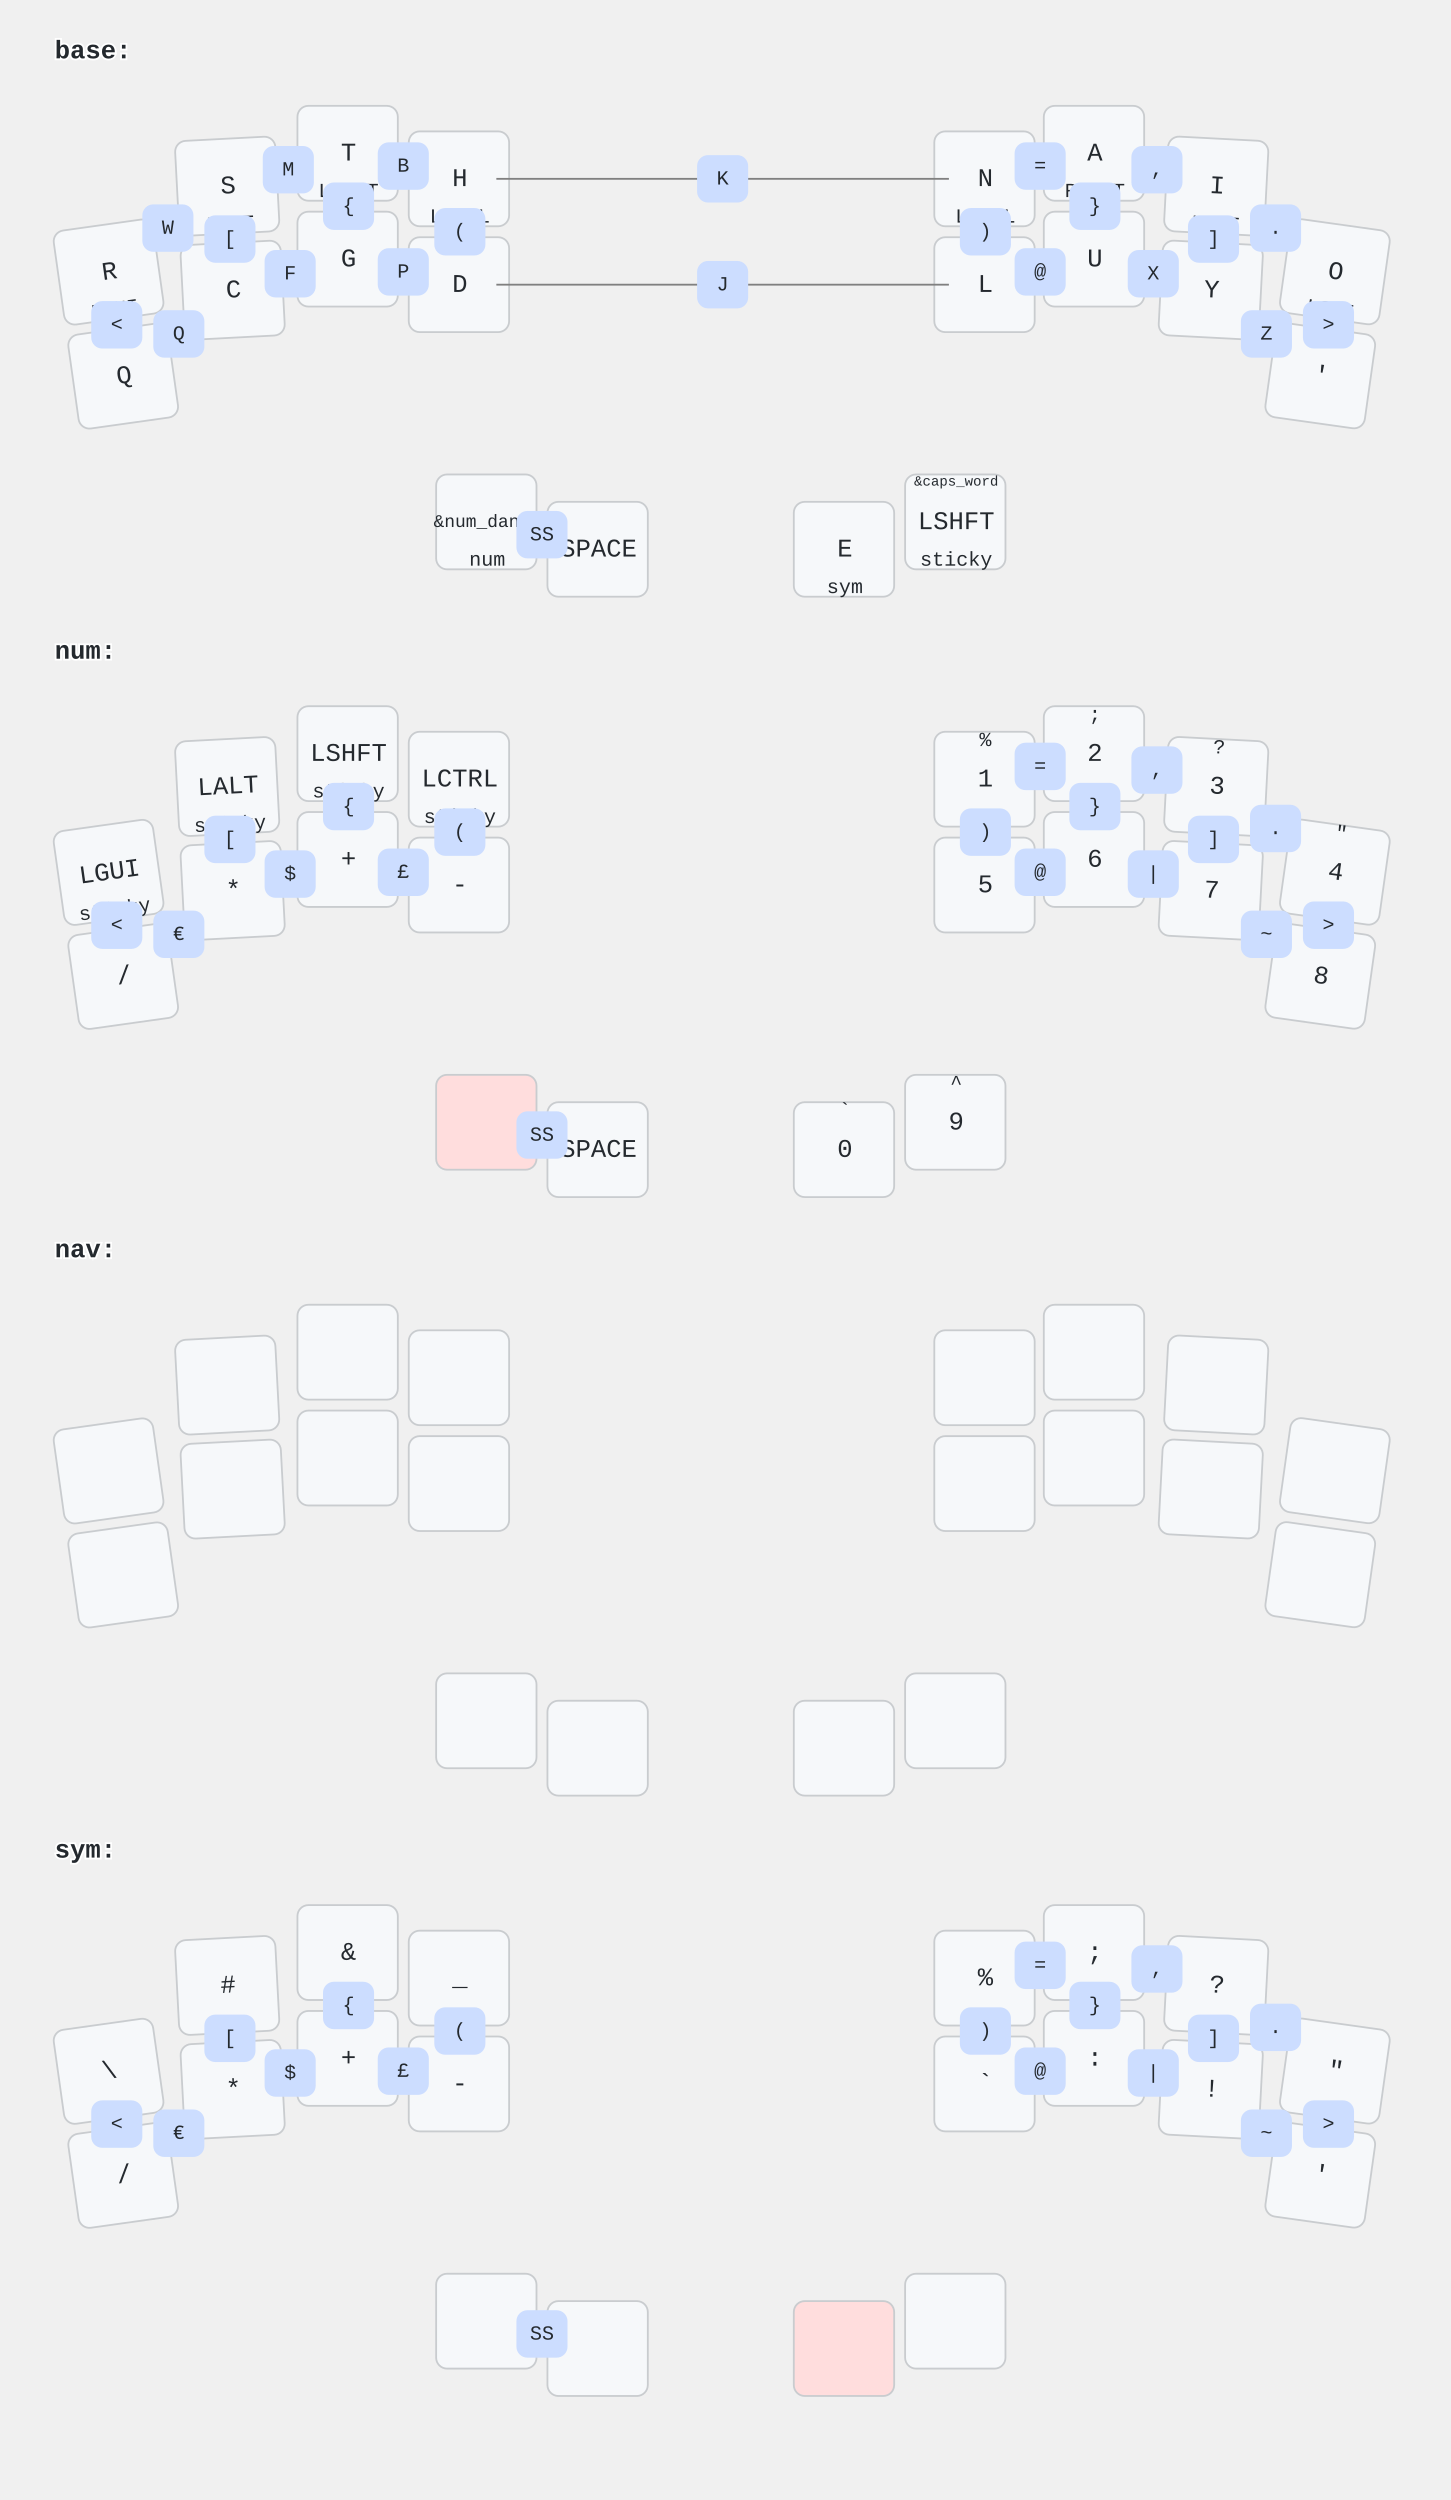
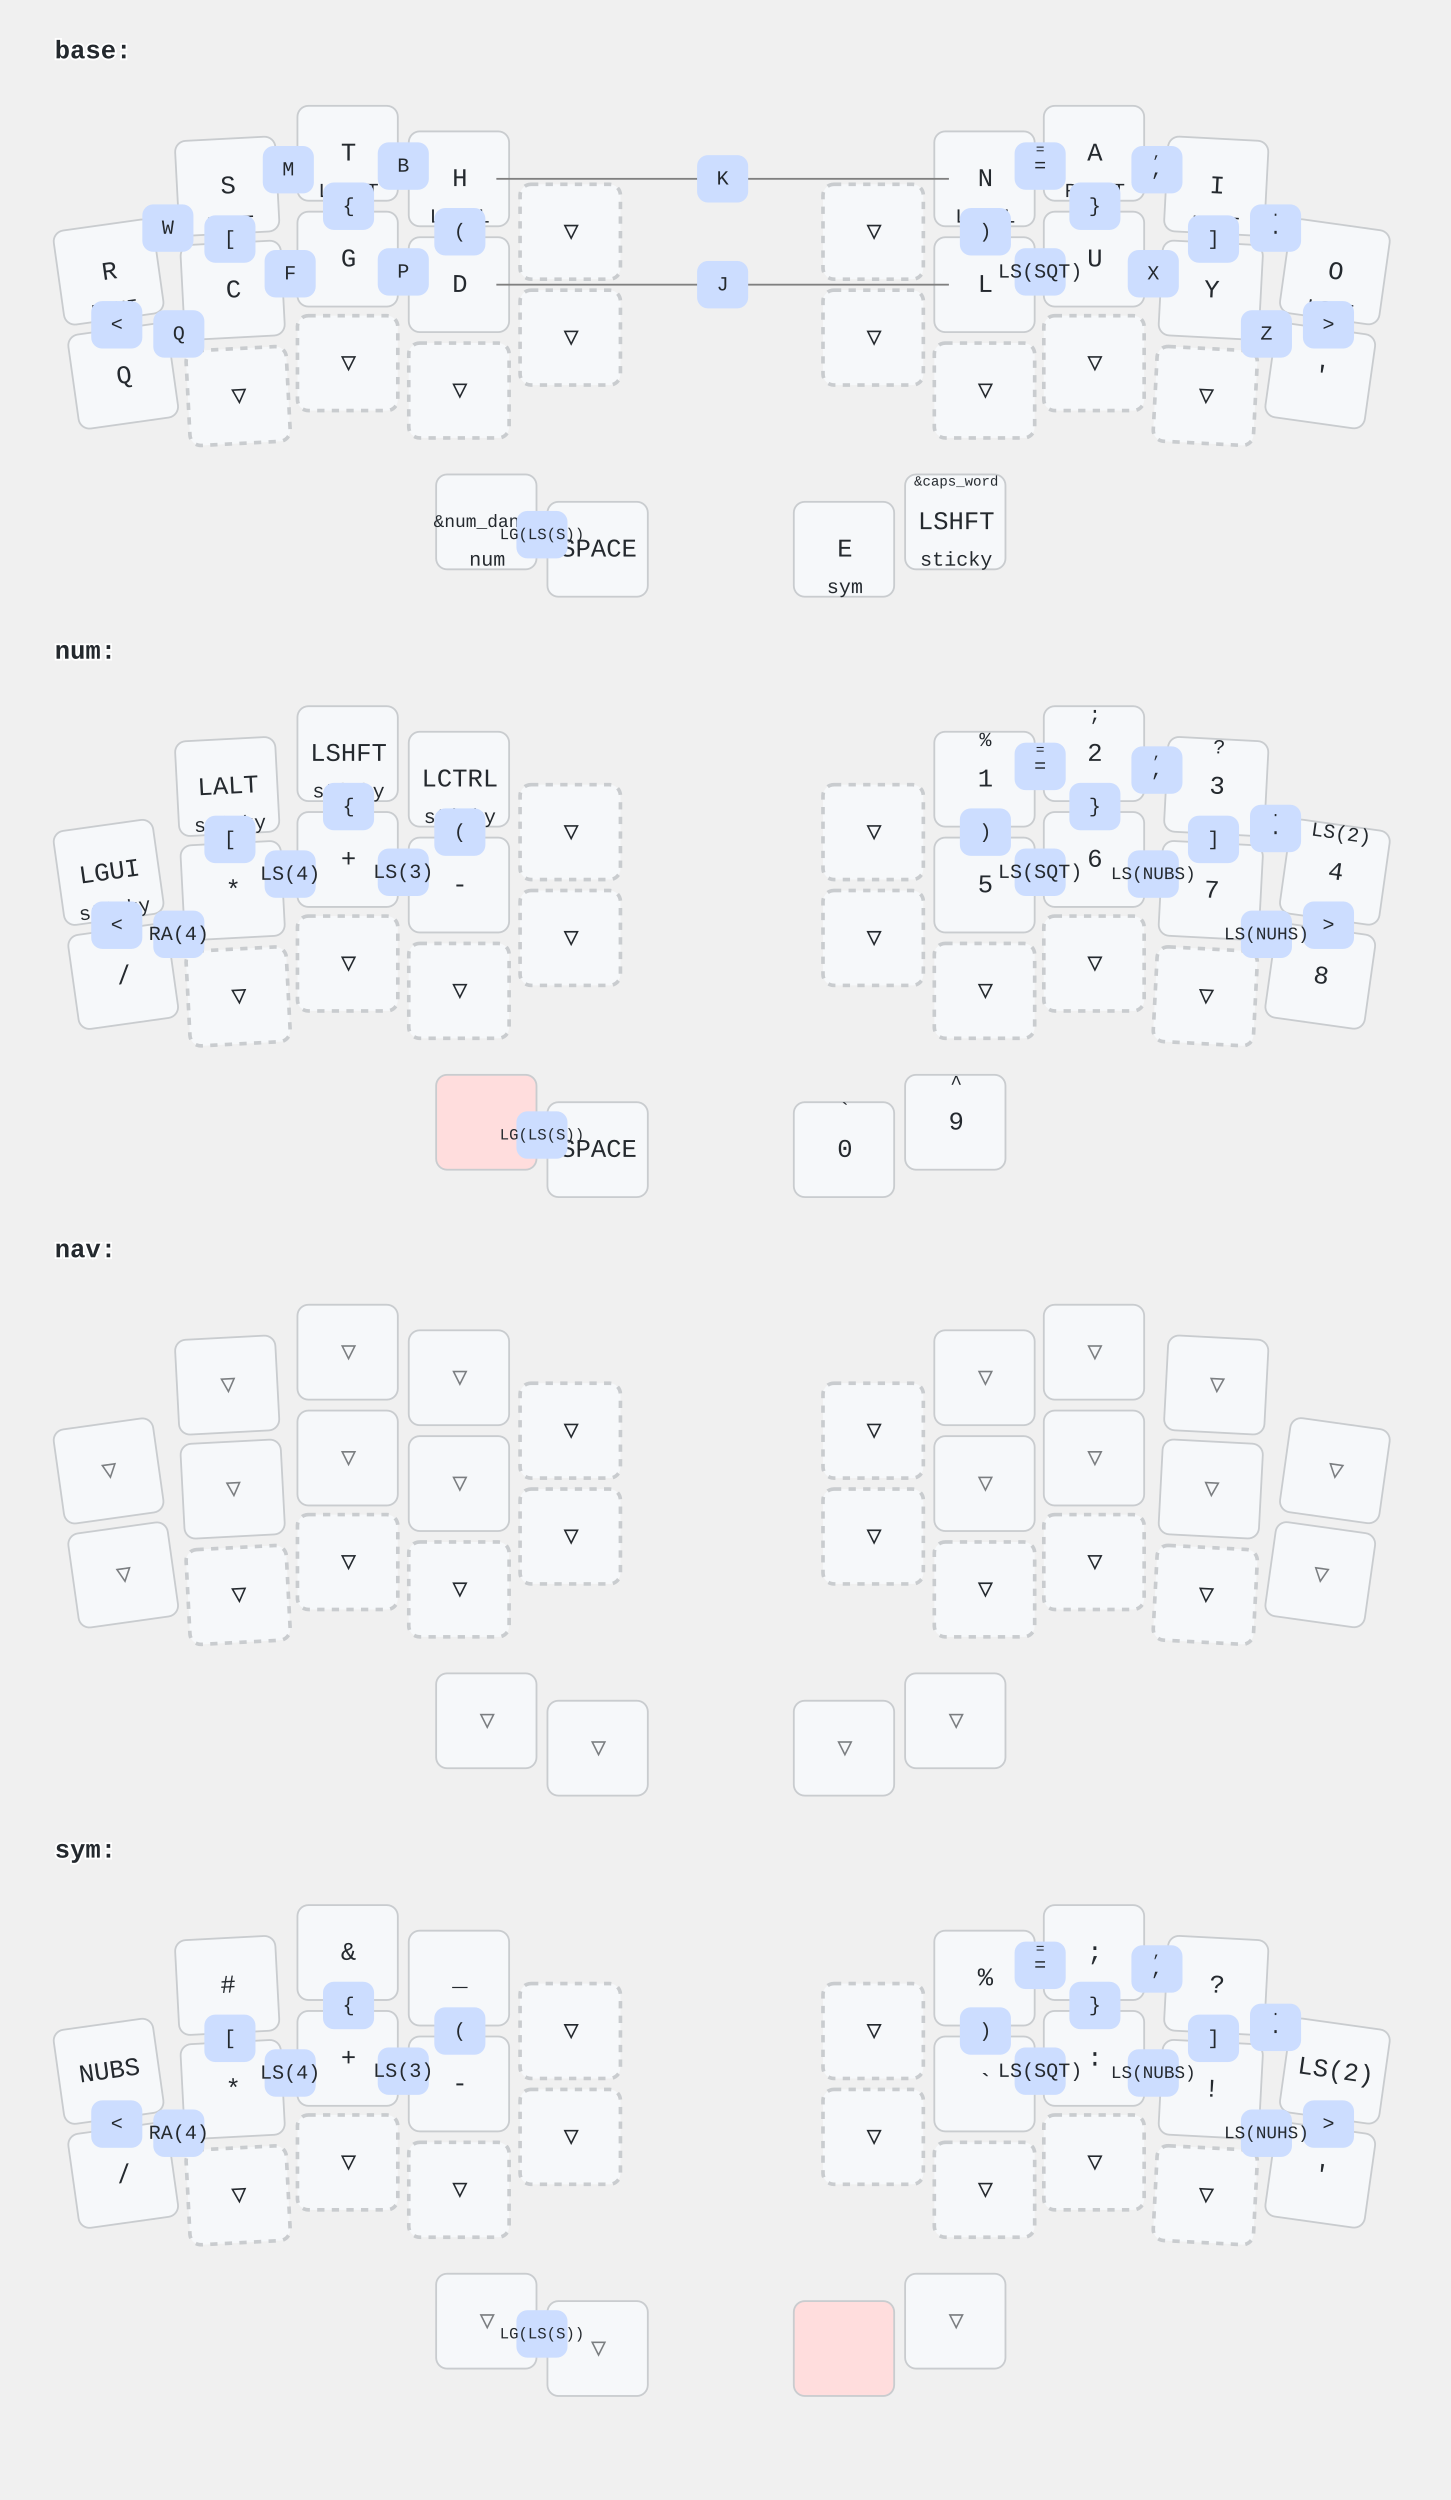
<svg xmlns="http://www.w3.org/2000/svg" width="795" height="1370" viewBox="0 0 795 1370" class="keymap">
-   <style>/* inherit t  o force styles through use tags */
+   <style>/* inherit to force styles through use tags */
svg path {
    fill: inherit;
}

/* font and background color specifications */
svg.keymap {
    font-family: SFMono-Regular,Consolas,Liberation Mono,Menlo,monospace;
    font-size: 14px;
    font-kerning: normal;
    text-rendering: optimizeLegibility;
    fill: #24292e;
}

/* default key styling */
rect.key {
    fill: #f6f8fa;
    stroke: #c9cccf;
    stroke-width: 1;
}

/* default key side styling, only used is draw_key_sides is set */
rect.side {
    filter: brightness(90%);
}

/* color accent for combo boxes */
rect.combo, rect.combo-separate {
    fill: #cdf;
}

/* color accent for held keys */
rect.held, rect.combo.held {
    fill: #fdd;
}

/* color accent for ghost (optional) keys */
rect.ghost, rect.combo.ghost {
-     display: none;
+     stroke-dasharray: 4, 4;
+     stroke-width: 2;
}

text {
    text-anchor: middle;
    dominant-baseline: middle;
}

/* styling for layer labels */
text.label {
    font-weight: bold;
    text-anchor: start;
    stroke: white;
    stroke-width: 2;
    paint-order: stroke;
}

/* styling for combo tap, and key hold/shifted label text */
text.combo, text.hold, text.shifted {
    font-size: 11px;
}

text.hold {
    text-anchor: middle;
    dominant-baseline: auto;
}

text.shifted {
    text-anchor: middle;
    dominant-baseline: hanging;
}

/* styling for hold/shifted label text in combo box */
text.combo.hold, text.combo.shifted {
    font-size: 8px;
}

/* lighter symbol for transparent keys */
text.trans {
    fill: #7b7e81;
}

/* styling for combo dendrons */
path.combo {
    stroke-width: 1;
    stroke: gray;
    fill: none;
}

/* Start Tabler Icons Cleanup */
/* cannot use height/width with glyphs */
.icon-tabler &gt; path {
    fill: inherit;
    stroke: inherit;
    stroke-width: 2;
}
/* hide tabler's default box */
.icon-tabler &gt; path[stroke="none"][fill="none"] {
    visibility: hidden;
}
/* End Tabler Icons Cleanup */
</style>
  <g transform="translate(30, 0)" class="layer-base">
    <text x="0" y="28" class="label">base:</text>
    <g transform="translate(0, 56)">
      <g transform="translate(30, 93) rotate(-8.0)" class="key keypos-0">
        <rect rx="6" ry="6" x="-28" y="-26" width="55" height="52" class="key" />
        <text x="0" y="0" class="key tap">R</text>
        <text x="0" y="24" class="key hold">LGUI</text>
      </g>
      <g transform="translate(95, 46) rotate(-3.0)" class="key keypos-1">
        <rect rx="6" ry="6" x="-28" y="-26" width="55" height="52" class="key" />
        <text x="0" y="0" class="key tap">S</text>
        <text x="0" y="24" class="key hold">LALT</text>
      </g>
      <g transform="translate(161, 28)" class="key keypos-2">
        <rect rx="6" ry="6" x="-28" y="-26" width="55" height="52" class="key" />
        <text x="0" y="0" class="key tap">T</text>
        <text x="0" y="24" class="key hold">LSHFT</text>
      </g>
      <g transform="translate(222, 42)" class="key keypos-3">
        <rect rx="6" ry="6" x="-28" y="-26" width="55" height="52" class="key" />
        <text x="0" y="0" class="key tap">H</text>
        <text x="0" y="24" class="key hold">LCTRL</text>
      </g>
      <g transform="translate(283, 71)" class="key ghost keypos-4">
        <rect rx="6" ry="6" x="-28" y="-26" width="55" height="52" class="key ghost" />
+         <text x="0" y="0" class="key ghost tap">▽</text>
      </g>
      <g transform="translate(449, 71)" class="key ghost keypos-5">
        <rect rx="6" ry="6" x="-28" y="-26" width="55" height="52" class="key ghost" />
+         <text x="0" y="0" class="key ghost tap">▽</text>
      </g>
      <g transform="translate(510, 42)" class="key keypos-6">
        <rect rx="6" ry="6" x="-28" y="-26" width="55" height="52" class="key" />
        <text x="0" y="0" class="key tap">N</text>
        <text x="0" y="24" class="key hold">LCTRL</text>
      </g>
      <g transform="translate(570, 28)" class="key keypos-7">
        <rect rx="6" ry="6" x="-28" y="-26" width="55" height="52" class="key" />
        <text x="0" y="0" class="key tap">A</text>
        <text x="0" y="24" class="key hold">RSHFT</text>
      </g>
      <g transform="translate(637, 46) rotate(3.0)" class="key keypos-8">
        <rect rx="6" ry="6" x="-28" y="-26" width="55" height="52" class="key" />
        <text x="0" y="0" class="key tap">I</text>
        <text x="0" y="24" class="key hold">LALT</text>
      </g>
      <g transform="translate(702, 93) rotate(8.0)" class="key keypos-9">
        <rect rx="6" ry="6" x="-28" y="-26" width="55" height="52" class="key" />
        <text x="0" y="0" class="key tap">O</text>
        <text x="0" y="24" class="key hold">LGUI</text>
      </g>
      <g transform="translate(38, 150) rotate(-8.0)" class="key keypos-10">
        <rect rx="6" ry="6" x="-28" y="-26" width="55" height="52" class="key" />
        <text x="0" y="0" class="key tap">Q</text>
      </g>
      <g transform="translate(98, 103) rotate(-3.0)" class="key keypos-11">
        <rect rx="6" ry="6" x="-28" y="-26" width="55" height="52" class="key" />
        <text x="0" y="0" class="key tap">C</text>
      </g>
      <g transform="translate(161, 86)" class="key keypos-12">
        <rect rx="6" ry="6" x="-28" y="-26" width="55" height="52" class="key" />
        <text x="0" y="0" class="key tap">G</text>
      </g>
      <g transform="translate(222, 100)" class="key keypos-13">
        <rect rx="6" ry="6" x="-28" y="-26" width="55" height="52" class="key" />
        <text x="0" y="0" class="key tap">D</text>
      </g>
      <g transform="translate(283, 129)" class="key ghost keypos-14">
        <rect rx="6" ry="6" x="-28" y="-26" width="55" height="52" class="key ghost" />
+         <text x="0" y="0" class="key ghost tap">▽</text>
      </g>
      <g transform="translate(449, 129)" class="key ghost keypos-15">
        <rect rx="6" ry="6" x="-28" y="-26" width="55" height="52" class="key ghost" />
+         <text x="0" y="0" class="key ghost tap">▽</text>
      </g>
      <g transform="translate(510, 100)" class="key keypos-16">
        <rect rx="6" ry="6" x="-28" y="-26" width="55" height="52" class="key" />
        <text x="0" y="0" class="key tap">L</text>
      </g>
      <g transform="translate(570, 86)" class="key keypos-17">
        <rect rx="6" ry="6" x="-28" y="-26" width="55" height="52" class="key" />
        <text x="0" y="0" class="key tap">U</text>
      </g>
      <g transform="translate(634, 103) rotate(3.0)" class="key keypos-18">
        <rect rx="6" ry="6" x="-28" y="-26" width="55" height="52" class="key" />
        <text x="0" y="0" class="key tap">Y</text>
      </g>
      <g transform="translate(694, 150) rotate(8.0)" class="key keypos-19">
        <rect rx="6" ry="6" x="-28" y="-26" width="55" height="52" class="key" />
        <text x="0" y="0" class="key tap">'</text>
      </g>
      <g transform="translate(101, 161) rotate(-3.0)" class="key ghost keypos-20">
        <rect rx="6" ry="6" x="-28" y="-26" width="55" height="52" class="key ghost" />
+         <text x="0" y="0" class="key ghost tap">▽</text>
      </g>
      <g transform="translate(161, 143)" class="key ghost keypos-21">
        <rect rx="6" ry="6" x="-28" y="-26" width="55" height="52" class="key ghost" />
+         <text x="0" y="0" class="key ghost tap">▽</text>
      </g>
      <g transform="translate(222, 158)" class="key ghost keypos-22">
        <rect rx="6" ry="6" x="-28" y="-26" width="55" height="52" class="key ghost" />
+         <text x="0" y="0" class="key ghost tap">▽</text>
      </g>
      <g transform="translate(510, 158)" class="key ghost keypos-23">
        <rect rx="6" ry="6" x="-28" y="-26" width="55" height="52" class="key ghost" />
+         <text x="0" y="0" class="key ghost tap">▽</text>
      </g>
      <g transform="translate(570, 143)" class="key ghost keypos-24">
        <rect rx="6" ry="6" x="-28" y="-26" width="55" height="52" class="key ghost" />
+         <text x="0" y="0" class="key ghost tap">▽</text>
      </g>
      <g transform="translate(631, 161) rotate(3.0)" class="key ghost keypos-25">
        <rect rx="6" ry="6" x="-28" y="-26" width="55" height="52" class="key ghost" />
+         <text x="0" y="0" class="key ghost tap">▽</text>
      </g>
      <g transform="translate(237, 230)" class="key keypos-26">
        <rect rx="6" ry="6" x="-28" y="-26" width="55" height="52" class="key" />
        <text x="0" y="0" class="key tap">
          <tspan style="font-size: 70%">&amp;num_dance</tspan>
        </text>
        <text x="0" y="24" class="key hold">num</text>
      </g>
      <g transform="translate(298, 245)" class="key keypos-27">
        <rect rx="6" ry="6" x="-28" y="-26" width="55" height="52" class="key" />
        <text x="0" y="0" class="key tap">SPACE</text>
      </g>
      <g transform="translate(433, 245)" class="key keypos-28">
        <rect rx="6" ry="6" x="-28" y="-26" width="55" height="52" class="key" />
        <text x="0" y="0" class="key tap">E</text>
        <text x="0" y="24" class="key hold">sym</text>
      </g>
      <g transform="translate(494, 230)" class="key keypos-29">
        <rect rx="6" ry="6" x="-28" y="-26" width="55" height="52" class="key" />
        <text x="0" y="0" class="key tap">LSHFT</text>
        <text x="0" y="24" class="key hold">sticky</text>
        <text x="0" y="-24" class="key shifted">
          <tspan style="font-size: 70%">&amp;caps_word</tspan>
        </text>
      </g>
      <g class="combo combopos-0">
        <rect rx="6" ry="6" x="48" y="56" width="28" height="26" class="combo" />
        <text x="62" y="69" class="combo tap">W</text>
      </g>
      <g class="combo combopos-1">
        <rect rx="6" ry="6" x="114" y="24" width="28" height="26" class="combo" />
        <text x="128" y="37" class="combo tap">M</text>
      </g>
      <g class="combo combopos-2">
        <rect rx="6" ry="6" x="177" y="22" width="28" height="26" class="combo" />
        <text x="191" y="35" class="combo tap">B</text>
      </g>
      <g class="combo combopos-3">
        <path d="M366,42 l-124,0" class="combo" />
        <path d="M366,42 l124,0" class="combo" />
        <rect rx="6" ry="6" x="352" y="29" width="28" height="26" class="combo" />
        <text x="366" y="42" class="combo tap">K</text>
      </g>
      <g class="combo combopos-4">
        <rect rx="6" ry="6" x="526" y="22" width="28" height="26" class="combo" />
        <text x="540" y="35" class="combo tap">=</text>
+         <text x="540" y="24" class="combo shifted">=</text>
      </g>
      <g class="combo combopos-5">
        <rect rx="6" ry="6" x="590" y="24" width="28" height="26" class="combo" />
        <text x="604" y="37" class="combo tap">,</text>
+         <text x="604" y="26" class="combo shifted">,</text>
      </g>
      <g class="combo combopos-6">
        <rect rx="6" ry="6" x="655" y="56" width="28" height="26" class="combo" />
        <text x="669" y="69" class="combo tap">.</text>
+         <text x="669" y="58" class="combo shifted">.</text>
      </g>
      <g class="combo combopos-7">
        <rect rx="6" ry="6" x="54" y="114" width="28" height="26" class="combo" />
        <text x="68" y="127" class="combo tap">Q</text>
      </g>
      <g class="combo combopos-8">
        <rect rx="6" ry="6" x="115" y="81" width="28" height="26" class="combo" />
        <text x="129" y="94" class="combo tap">F</text>
      </g>
      <g class="combo combopos-9">
        <rect rx="6" ry="6" x="177" y="80" width="28" height="26" class="combo" />
        <text x="191" y="93" class="combo tap">P</text>
      </g>
      <g class="combo combopos-10">
        <path d="M366,100 l-124,0" class="combo" />
        <path d="M366,100 l124,0" class="combo" />
        <rect rx="6" ry="6" x="352" y="87" width="28" height="26" class="combo" />
        <text x="366" y="100" class="combo tap">J</text>
      </g>
      <g class="combo combopos-11">
        <rect rx="6" ry="6" x="526" y="80" width="28" height="26" class="combo" />
-         <text x="540" y="93" class="combo tap">@</text>
+         <text x="540" y="93" class="combo tap">LS(SQT)</text>
      </g>
      <g class="combo combopos-12">
        <rect rx="6" ry="6" x="588" y="81" width="28" height="26" class="combo" />
        <text x="602" y="94" class="combo tap">X</text>
      </g>
      <g class="combo combopos-13">
        <rect rx="6" ry="6" x="650" y="114" width="28" height="26" class="combo" />
        <text x="664" y="127" class="combo tap">Z</text>
      </g>
      <g class="combo combopos-14">
        <rect rx="6" ry="6" x="253" y="224" width="28" height="26" class="combo" />
-         <text x="267" y="237" class="combo tap">SS</text>
+         <text x="267" y="237" class="combo tap">
+           <tspan style="font-size: 78%">LG(LS(S))</tspan>
+         </text>
      </g>
      <g class="combo combopos-15">
        <rect rx="6" ry="6" x="20" y="109" width="28" height="26" class="combo" />
        <text x="34" y="122" class="combo tap">&lt;</text>
      </g>
      <g class="combo combopos-16">
        <rect rx="6" ry="6" x="82" y="62" width="28" height="26" class="combo" />
        <text x="96" y="75" class="combo tap">[</text>
      </g>
      <g class="combo combopos-17">
        <rect rx="6" ry="6" x="147" y="44" width="28" height="26" class="combo" />
        <text x="161" y="57" class="combo tap">{</text>
      </g>
      <g class="combo combopos-18">
        <rect rx="6" ry="6" x="208" y="58" width="28" height="26" class="combo" />
        <text x="222" y="71" class="combo tap">(</text>
      </g>
      <g class="combo combopos-19">
        <rect rx="6" ry="6" x="496" y="58" width="28" height="26" class="combo" />
        <text x="510" y="71" class="combo tap">)</text>
      </g>
      <g class="combo combopos-20">
        <rect rx="6" ry="6" x="556" y="44" width="28" height="26" class="combo" />
        <text x="570" y="57" class="combo tap">}</text>
      </g>
      <g class="combo combopos-21">
        <rect rx="6" ry="6" x="621" y="62" width="28" height="26" class="combo" />
        <text x="635" y="75" class="combo tap">]</text>
      </g>
      <g class="combo combopos-22">
        <rect rx="6" ry="6" x="684" y="109" width="28" height="26" class="combo" />
        <text x="698" y="122" class="combo tap">&gt;</text>
      </g>
    </g>
  </g>
  <g transform="translate(30, 329)" class="layer-num">
    <text x="0" y="28" class="label">num:</text>
    <g transform="translate(0, 56)">
      <g transform="translate(30, 93) rotate(-8.0)" class="key keypos-0">
        <rect rx="6" ry="6" x="-28" y="-26" width="55" height="52" class="key" />
        <text x="0" y="0" class="key tap">LGUI</text>
        <text x="0" y="24" class="key hold">sticky</text>
      </g>
      <g transform="translate(95, 46) rotate(-3.0)" class="key keypos-1">
        <rect rx="6" ry="6" x="-28" y="-26" width="55" height="52" class="key" />
        <text x="0" y="0" class="key tap">LALT</text>
        <text x="0" y="24" class="key hold">sticky</text>
      </g>
      <g transform="translate(161, 28)" class="key keypos-2">
        <rect rx="6" ry="6" x="-28" y="-26" width="55" height="52" class="key" />
        <text x="0" y="0" class="key tap">LSHFT</text>
        <text x="0" y="24" class="key hold">sticky</text>
      </g>
      <g transform="translate(222, 42)" class="key keypos-3">
        <rect rx="6" ry="6" x="-28" y="-26" width="55" height="52" class="key" />
        <text x="0" y="0" class="key tap">LCTRL</text>
        <text x="0" y="24" class="key hold">sticky</text>
      </g>
      <g transform="translate(283, 71)" class="key ghost keypos-4">
        <rect rx="6" ry="6" x="-28" y="-26" width="55" height="52" class="key ghost" />
+         <text x="0" y="0" class="key ghost tap">▽</text>
      </g>
      <g transform="translate(449, 71)" class="key ghost keypos-5">
        <rect rx="6" ry="6" x="-28" y="-26" width="55" height="52" class="key ghost" />
+         <text x="0" y="0" class="key ghost tap">▽</text>
      </g>
      <g transform="translate(510, 42)" class="key keypos-6">
        <rect rx="6" ry="6" x="-28" y="-26" width="55" height="52" class="key" />
        <text x="0" y="0" class="key tap">1</text>
        <text x="0" y="-24" class="key shifted">%</text>
      </g>
      <g transform="translate(570, 28)" class="key keypos-7">
        <rect rx="6" ry="6" x="-28" y="-26" width="55" height="52" class="key" />
        <text x="0" y="0" class="key tap">2</text>
        <text x="0" y="-24" class="key shifted">;</text>
      </g>
      <g transform="translate(637, 46) rotate(3.0)" class="key keypos-8">
        <rect rx="6" ry="6" x="-28" y="-26" width="55" height="52" class="key" />
        <text x="0" y="0" class="key tap">3</text>
        <text x="0" y="-24" class="key shifted">?</text>
      </g>
      <g transform="translate(702, 93) rotate(8.0)" class="key keypos-9">
        <rect rx="6" ry="6" x="-28" y="-26" width="55" height="52" class="key" />
        <text x="0" y="0" class="key tap">4</text>
-         <text x="0" y="-24" class="key shifted">"</text>
+         <text x="0" y="-24" class="key shifted">LS(2)</text>
      </g>
      <g transform="translate(38, 150) rotate(-8.0)" class="key keypos-10">
        <rect rx="6" ry="6" x="-28" y="-26" width="55" height="52" class="key" />
        <text x="0" y="0" class="key tap">/</text>
-         <text x="0" y="-24" class="key shifted">\</text>
+         <text x="0" y="-24" class="key shifted">NUBS</text>
      </g>
      <g transform="translate(98, 103) rotate(-3.0)" class="key keypos-11">
        <rect rx="6" ry="6" x="-28" y="-26" width="55" height="52" class="key" />
        <text x="0" y="0" class="key tap">*</text>
        <text x="0" y="-24" class="key shifted">#</text>
      </g>
      <g transform="translate(161, 86)" class="key keypos-12">
        <rect rx="6" ry="6" x="-28" y="-26" width="55" height="52" class="key" />
        <text x="0" y="0" class="key tap">+</text>
        <text x="0" y="-24" class="key shifted">&amp;</text>
      </g>
      <g transform="translate(222, 100)" class="key keypos-13">
        <rect rx="6" ry="6" x="-28" y="-26" width="55" height="52" class="key" />
        <text x="0" y="0" class="key tap">-</text>
        <text x="0" y="-24" class="key shifted">_</text>
      </g>
      <g transform="translate(283, 129)" class="key ghost keypos-14">
        <rect rx="6" ry="6" x="-28" y="-26" width="55" height="52" class="key ghost" />
+         <text x="0" y="0" class="key ghost tap">▽</text>
      </g>
      <g transform="translate(449, 129)" class="key ghost keypos-15">
        <rect rx="6" ry="6" x="-28" y="-26" width="55" height="52" class="key ghost" />
+         <text x="0" y="0" class="key ghost tap">▽</text>
      </g>
      <g transform="translate(510, 100)" class="key keypos-16">
        <rect rx="6" ry="6" x="-28" y="-26" width="55" height="52" class="key" />
        <text x="0" y="0" class="key tap">5</text>
        <text x="0" y="-24" class="key shifted">`</text>
      </g>
      <g transform="translate(570, 86)" class="key keypos-17">
        <rect rx="6" ry="6" x="-28" y="-26" width="55" height="52" class="key" />
        <text x="0" y="0" class="key tap">6</text>
        <text x="0" y="-24" class="key shifted">:</text>
      </g>
      <g transform="translate(634, 103) rotate(3.0)" class="key keypos-18">
        <rect rx="6" ry="6" x="-28" y="-26" width="55" height="52" class="key" />
        <text x="0" y="0" class="key tap">7</text>
        <text x="0" y="-24" class="key shifted">!</text>
      </g>
      <g transform="translate(694, 150) rotate(8.0)" class="key keypos-19">
        <rect rx="6" ry="6" x="-28" y="-26" width="55" height="52" class="key" />
        <text x="0" y="0" class="key tap">8</text>
        <text x="0" y="-24" class="key shifted">'</text>
      </g>
      <g transform="translate(101, 161) rotate(-3.0)" class="key ghost keypos-20">
        <rect rx="6" ry="6" x="-28" y="-26" width="55" height="52" class="key ghost" />
+         <text x="0" y="0" class="key ghost tap">▽</text>
      </g>
      <g transform="translate(161, 143)" class="key ghost keypos-21">
        <rect rx="6" ry="6" x="-28" y="-26" width="55" height="52" class="key ghost" />
+         <text x="0" y="0" class="key ghost tap">▽</text>
      </g>
      <g transform="translate(222, 158)" class="key ghost keypos-22">
        <rect rx="6" ry="6" x="-28" y="-26" width="55" height="52" class="key ghost" />
+         <text x="0" y="0" class="key ghost tap">▽</text>
      </g>
      <g transform="translate(510, 158)" class="key ghost keypos-23">
        <rect rx="6" ry="6" x="-28" y="-26" width="55" height="52" class="key ghost" />
+         <text x="0" y="0" class="key ghost tap">▽</text>
      </g>
      <g transform="translate(570, 143)" class="key ghost keypos-24">
        <rect rx="6" ry="6" x="-28" y="-26" width="55" height="52" class="key ghost" />
+         <text x="0" y="0" class="key ghost tap">▽</text>
      </g>
      <g transform="translate(631, 161) rotate(3.0)" class="key ghost keypos-25">
        <rect rx="6" ry="6" x="-28" y="-26" width="55" height="52" class="key ghost" />
+         <text x="0" y="0" class="key ghost tap">▽</text>
      </g>
      <g transform="translate(237, 230)" class="key held keypos-26">
        <rect rx="6" ry="6" x="-28" y="-26" width="55" height="52" class="key held" />
      </g>
      <g transform="translate(298, 245)" class="key keypos-27">
        <rect rx="6" ry="6" x="-28" y="-26" width="55" height="52" class="key" />
        <text x="0" y="0" class="key tap">SPACE</text>
      </g>
      <g transform="translate(433, 245)" class="key keypos-28">
        <rect rx="6" ry="6" x="-28" y="-26" width="55" height="52" class="key" />
        <text x="0" y="0" class="key tap">0</text>
        <text x="0" y="-24" class="key shifted">`</text>
      </g>
      <g transform="translate(494, 230)" class="key keypos-29">
        <rect rx="6" ry="6" x="-28" y="-26" width="55" height="52" class="key" />
        <text x="0" y="0" class="key tap">9</text>
        <text x="0" y="-24" class="key shifted">^</text>
      </g>
      <g class="combo combopos-0">
        <rect rx="6" ry="6" x="526" y="22" width="28" height="26" class="combo" />
        <text x="540" y="35" class="combo tap">=</text>
+         <text x="540" y="24" class="combo shifted">=</text>
      </g>
      <g class="combo combopos-1">
        <rect rx="6" ry="6" x="590" y="24" width="28" height="26" class="combo" />
        <text x="604" y="37" class="combo tap">,</text>
+         <text x="604" y="26" class="combo shifted">,</text>
      </g>
      <g class="combo combopos-2">
        <rect rx="6" ry="6" x="655" y="56" width="28" height="26" class="combo" />
        <text x="669" y="69" class="combo tap">.</text>
+         <text x="669" y="58" class="combo shifted">.</text>
      </g>
      <g class="combo combopos-3">
        <rect rx="6" ry="6" x="526" y="80" width="28" height="26" class="combo" />
-         <text x="540" y="93" class="combo tap">@</text>
+         <text x="540" y="93" class="combo tap">LS(SQT)</text>
      </g>
      <g class="combo combopos-4">
        <rect rx="6" ry="6" x="253" y="224" width="28" height="26" class="combo" />
-         <text x="267" y="237" class="combo tap">SS</text>
+         <text x="267" y="237" class="combo tap">
+           <tspan style="font-size: 78%">LG(LS(S))</tspan>
+         </text>
      </g>
      <g class="combo combopos-5">
        <rect rx="6" ry="6" x="20" y="109" width="28" height="26" class="combo" />
        <text x="34" y="122" class="combo tap">&lt;</text>
      </g>
      <g class="combo combopos-6">
        <rect rx="6" ry="6" x="82" y="62" width="28" height="26" class="combo" />
        <text x="96" y="75" class="combo tap">[</text>
      </g>
      <g class="combo combopos-7">
        <rect rx="6" ry="6" x="147" y="44" width="28" height="26" class="combo" />
        <text x="161" y="57" class="combo tap">{</text>
      </g>
      <g class="combo combopos-8">
        <rect rx="6" ry="6" x="208" y="58" width="28" height="26" class="combo" />
        <text x="222" y="71" class="combo tap">(</text>
      </g>
      <g class="combo combopos-9">
        <rect rx="6" ry="6" x="496" y="58" width="28" height="26" class="combo" />
        <text x="510" y="71" class="combo tap">)</text>
      </g>
      <g class="combo combopos-10">
        <rect rx="6" ry="6" x="556" y="44" width="28" height="26" class="combo" />
        <text x="570" y="57" class="combo tap">}</text>
      </g>
      <g class="combo combopos-11">
        <rect rx="6" ry="6" x="621" y="62" width="28" height="26" class="combo" />
        <text x="635" y="75" class="combo tap">]</text>
      </g>
      <g class="combo combopos-12">
        <rect rx="6" ry="6" x="684" y="109" width="28" height="26" class="combo" />
        <text x="698" y="122" class="combo tap">&gt;</text>
      </g>
      <g class="combo combopos-13">
        <rect rx="6" ry="6" x="54" y="114" width="28" height="26" class="combo" />
-         <text x="68" y="127" class="combo tap">€</text>
+         <text x="68" y="127" class="combo tap">RA(4)</text>
      </g>
      <g class="combo combopos-14">
        <rect rx="6" ry="6" x="115" y="81" width="28" height="26" class="combo" />
-         <text x="129" y="94" class="combo tap">$</text>
+         <text x="129" y="94" class="combo tap">LS(4)</text>
      </g>
      <g class="combo combopos-15">
        <rect rx="6" ry="6" x="177" y="80" width="28" height="26" class="combo" />
-         <text x="191" y="93" class="combo tap">£</text>
+         <text x="191" y="93" class="combo tap">LS(3)</text>
      </g>
      <g class="combo combopos-16">
        <rect rx="6" ry="6" x="588" y="81" width="28" height="26" class="combo" />
-         <text x="602" y="94" class="combo tap">|</text>
+         <text x="602" y="94" class="combo tap">
+           <tspan style="font-size: 88%">LS(NUBS)</tspan>
+         </text>
      </g>
      <g class="combo combopos-17">
        <rect rx="6" ry="6" x="650" y="114" width="28" height="26" class="combo" />
-         <text x="664" y="127" class="combo tap">~</text>
+         <text x="664" y="127" class="combo tap">
+           <tspan style="font-size: 88%">LS(NUHS)</tspan>
+         </text>
      </g>
    </g>
  </g>
  <g transform="translate(30, 657)" class="layer-nav">
    <text x="0" y="28" class="label">nav:</text>
    <g transform="translate(0, 56)">
      <g transform="translate(30, 93) rotate(-8.0)" class="key trans keypos-0">
        <rect rx="6" ry="6" x="-28" y="-26" width="55" height="52" class="key trans" />
+         <text x="0" y="0" class="key trans tap">▽</text>
      </g>
      <g transform="translate(95, 46) rotate(-3.0)" class="key trans keypos-1">
        <rect rx="6" ry="6" x="-28" y="-26" width="55" height="52" class="key trans" />
+         <text x="0" y="0" class="key trans tap">▽</text>
      </g>
      <g transform="translate(161, 28)" class="key trans keypos-2">
        <rect rx="6" ry="6" x="-28" y="-26" width="55" height="52" class="key trans" />
+         <text x="0" y="0" class="key trans tap">▽</text>
      </g>
      <g transform="translate(222, 42)" class="key trans keypos-3">
        <rect rx="6" ry="6" x="-28" y="-26" width="55" height="52" class="key trans" />
+         <text x="0" y="0" class="key trans tap">▽</text>
      </g>
      <g transform="translate(283, 71)" class="key ghost keypos-4">
        <rect rx="6" ry="6" x="-28" y="-26" width="55" height="52" class="key ghost" />
+         <text x="0" y="0" class="key ghost tap">▽</text>
      </g>
      <g transform="translate(449, 71)" class="key ghost keypos-5">
        <rect rx="6" ry="6" x="-28" y="-26" width="55" height="52" class="key ghost" />
+         <text x="0" y="0" class="key ghost tap">▽</text>
      </g>
      <g transform="translate(510, 42)" class="key trans keypos-6">
        <rect rx="6" ry="6" x="-28" y="-26" width="55" height="52" class="key trans" />
+         <text x="0" y="0" class="key trans tap">▽</text>
      </g>
      <g transform="translate(570, 28)" class="key trans keypos-7">
        <rect rx="6" ry="6" x="-28" y="-26" width="55" height="52" class="key trans" />
+         <text x="0" y="0" class="key trans tap">▽</text>
      </g>
      <g transform="translate(637, 46) rotate(3.0)" class="key trans keypos-8">
        <rect rx="6" ry="6" x="-28" y="-26" width="55" height="52" class="key trans" />
+         <text x="0" y="0" class="key trans tap">▽</text>
      </g>
      <g transform="translate(702, 93) rotate(8.0)" class="key trans keypos-9">
        <rect rx="6" ry="6" x="-28" y="-26" width="55" height="52" class="key trans" />
+         <text x="0" y="0" class="key trans tap">▽</text>
      </g>
      <g transform="translate(38, 150) rotate(-8.0)" class="key trans keypos-10">
        <rect rx="6" ry="6" x="-28" y="-26" width="55" height="52" class="key trans" />
+         <text x="0" y="0" class="key trans tap">▽</text>
      </g>
      <g transform="translate(98, 103) rotate(-3.0)" class="key trans keypos-11">
        <rect rx="6" ry="6" x="-28" y="-26" width="55" height="52" class="key trans" />
+         <text x="0" y="0" class="key trans tap">▽</text>
      </g>
      <g transform="translate(161, 86)" class="key trans keypos-12">
        <rect rx="6" ry="6" x="-28" y="-26" width="55" height="52" class="key trans" />
+         <text x="0" y="0" class="key trans tap">▽</text>
      </g>
      <g transform="translate(222, 100)" class="key trans keypos-13">
        <rect rx="6" ry="6" x="-28" y="-26" width="55" height="52" class="key trans" />
+         <text x="0" y="0" class="key trans tap">▽</text>
      </g>
      <g transform="translate(283, 129)" class="key ghost keypos-14">
        <rect rx="6" ry="6" x="-28" y="-26" width="55" height="52" class="key ghost" />
+         <text x="0" y="0" class="key ghost tap">▽</text>
      </g>
      <g transform="translate(449, 129)" class="key ghost keypos-15">
        <rect rx="6" ry="6" x="-28" y="-26" width="55" height="52" class="key ghost" />
+         <text x="0" y="0" class="key ghost tap">▽</text>
      </g>
      <g transform="translate(510, 100)" class="key trans keypos-16">
        <rect rx="6" ry="6" x="-28" y="-26" width="55" height="52" class="key trans" />
+         <text x="0" y="0" class="key trans tap">▽</text>
      </g>
      <g transform="translate(570, 86)" class="key trans keypos-17">
        <rect rx="6" ry="6" x="-28" y="-26" width="55" height="52" class="key trans" />
+         <text x="0" y="0" class="key trans tap">▽</text>
      </g>
      <g transform="translate(634, 103) rotate(3.0)" class="key trans keypos-18">
        <rect rx="6" ry="6" x="-28" y="-26" width="55" height="52" class="key trans" />
+         <text x="0" y="0" class="key trans tap">▽</text>
      </g>
      <g transform="translate(694, 150) rotate(8.0)" class="key trans keypos-19">
        <rect rx="6" ry="6" x="-28" y="-26" width="55" height="52" class="key trans" />
+         <text x="0" y="0" class="key trans tap">▽</text>
      </g>
      <g transform="translate(101, 161) rotate(-3.0)" class="key ghost keypos-20">
        <rect rx="6" ry="6" x="-28" y="-26" width="55" height="52" class="key ghost" />
+         <text x="0" y="0" class="key ghost tap">▽</text>
      </g>
      <g transform="translate(161, 143)" class="key ghost keypos-21">
        <rect rx="6" ry="6" x="-28" y="-26" width="55" height="52" class="key ghost" />
+         <text x="0" y="0" class="key ghost tap">▽</text>
      </g>
      <g transform="translate(222, 158)" class="key ghost keypos-22">
        <rect rx="6" ry="6" x="-28" y="-26" width="55" height="52" class="key ghost" />
+         <text x="0" y="0" class="key ghost tap">▽</text>
      </g>
      <g transform="translate(510, 158)" class="key ghost keypos-23">
        <rect rx="6" ry="6" x="-28" y="-26" width="55" height="52" class="key ghost" />
+         <text x="0" y="0" class="key ghost tap">▽</text>
      </g>
      <g transform="translate(570, 143)" class="key ghost keypos-24">
        <rect rx="6" ry="6" x="-28" y="-26" width="55" height="52" class="key ghost" />
+         <text x="0" y="0" class="key ghost tap">▽</text>
      </g>
      <g transform="translate(631, 161) rotate(3.0)" class="key ghost keypos-25">
        <rect rx="6" ry="6" x="-28" y="-26" width="55" height="52" class="key ghost" />
+         <text x="0" y="0" class="key ghost tap">▽</text>
      </g>
      <g transform="translate(237, 230)" class="key trans keypos-26">
        <rect rx="6" ry="6" x="-28" y="-26" width="55" height="52" class="key trans" />
+         <text x="0" y="0" class="key trans tap">▽</text>
      </g>
      <g transform="translate(298, 245)" class="key trans keypos-27">
        <rect rx="6" ry="6" x="-28" y="-26" width="55" height="52" class="key trans" />
+         <text x="0" y="0" class="key trans tap">▽</text>
      </g>
      <g transform="translate(433, 245)" class="key trans keypos-28">
        <rect rx="6" ry="6" x="-28" y="-26" width="55" height="52" class="key trans" />
+         <text x="0" y="0" class="key trans tap">▽</text>
      </g>
      <g transform="translate(494, 230)" class="key trans keypos-29">
        <rect rx="6" ry="6" x="-28" y="-26" width="55" height="52" class="key trans" />
+         <text x="0" y="0" class="key trans tap">▽</text>
      </g>
    </g>
  </g>
  <g transform="translate(30, 986)" class="layer-sym">
    <text x="0" y="28" class="label">sym:</text>
    <g transform="translate(0, 56)">
      <g transform="translate(30, 93) rotate(-8.0)" class="key keypos-0">
        <rect rx="6" ry="6" x="-28" y="-26" width="55" height="52" class="key" />
-         <text x="0" y="0" class="key tap">\</text>
+         <text x="0" y="0" class="key tap">NUBS</text>
      </g>
      <g transform="translate(95, 46) rotate(-3.0)" class="key keypos-1">
        <rect rx="6" ry="6" x="-28" y="-26" width="55" height="52" class="key" />
        <text x="0" y="0" class="key tap">#</text>
      </g>
      <g transform="translate(161, 28)" class="key keypos-2">
        <rect rx="6" ry="6" x="-28" y="-26" width="55" height="52" class="key" />
        <text x="0" y="0" class="key tap">&amp;</text>
      </g>
      <g transform="translate(222, 42)" class="key keypos-3">
        <rect rx="6" ry="6" x="-28" y="-26" width="55" height="52" class="key" />
        <text x="0" y="0" class="key tap">_</text>
      </g>
      <g transform="translate(283, 71)" class="key ghost keypos-4">
        <rect rx="6" ry="6" x="-28" y="-26" width="55" height="52" class="key ghost" />
+         <text x="0" y="0" class="key ghost tap">▽</text>
      </g>
      <g transform="translate(449, 71)" class="key ghost keypos-5">
        <rect rx="6" ry="6" x="-28" y="-26" width="55" height="52" class="key ghost" />
+         <text x="0" y="0" class="key ghost tap">▽</text>
      </g>
      <g transform="translate(510, 42)" class="key keypos-6">
        <rect rx="6" ry="6" x="-28" y="-26" width="55" height="52" class="key" />
        <text x="0" y="0" class="key tap">%</text>
      </g>
      <g transform="translate(570, 28)" class="key keypos-7">
        <rect rx="6" ry="6" x="-28" y="-26" width="55" height="52" class="key" />
        <text x="0" y="0" class="key tap">;</text>
      </g>
      <g transform="translate(637, 46) rotate(3.0)" class="key keypos-8">
        <rect rx="6" ry="6" x="-28" y="-26" width="55" height="52" class="key" />
        <text x="0" y="0" class="key tap">?</text>
      </g>
      <g transform="translate(702, 93) rotate(8.0)" class="key keypos-9">
        <rect rx="6" ry="6" x="-28" y="-26" width="55" height="52" class="key" />
-         <text x="0" y="0" class="key tap">"</text>
+         <text x="0" y="0" class="key tap">LS(2)</text>
      </g>
      <g transform="translate(38, 150) rotate(-8.0)" class="key keypos-10">
        <rect rx="6" ry="6" x="-28" y="-26" width="55" height="52" class="key" />
        <text x="0" y="0" class="key tap">/</text>
      </g>
      <g transform="translate(98, 103) rotate(-3.0)" class="key keypos-11">
        <rect rx="6" ry="6" x="-28" y="-26" width="55" height="52" class="key" />
        <text x="0" y="0" class="key tap">*</text>
      </g>
      <g transform="translate(161, 86)" class="key keypos-12">
        <rect rx="6" ry="6" x="-28" y="-26" width="55" height="52" class="key" />
        <text x="0" y="0" class="key tap">+</text>
      </g>
      <g transform="translate(222, 100)" class="key keypos-13">
        <rect rx="6" ry="6" x="-28" y="-26" width="55" height="52" class="key" />
        <text x="0" y="0" class="key tap">-</text>
      </g>
      <g transform="translate(283, 129)" class="key ghost keypos-14">
        <rect rx="6" ry="6" x="-28" y="-26" width="55" height="52" class="key ghost" />
+         <text x="0" y="0" class="key ghost tap">▽</text>
      </g>
      <g transform="translate(449, 129)" class="key ghost keypos-15">
        <rect rx="6" ry="6" x="-28" y="-26" width="55" height="52" class="key ghost" />
+         <text x="0" y="0" class="key ghost tap">▽</text>
      </g>
      <g transform="translate(510, 100)" class="key keypos-16">
        <rect rx="6" ry="6" x="-28" y="-26" width="55" height="52" class="key" />
        <text x="0" y="0" class="key tap">`</text>
      </g>
      <g transform="translate(570, 86)" class="key keypos-17">
        <rect rx="6" ry="6" x="-28" y="-26" width="55" height="52" class="key" />
        <text x="0" y="0" class="key tap">:</text>
      </g>
      <g transform="translate(634, 103) rotate(3.0)" class="key keypos-18">
        <rect rx="6" ry="6" x="-28" y="-26" width="55" height="52" class="key" />
        <text x="0" y="0" class="key tap">!</text>
      </g>
      <g transform="translate(694, 150) rotate(8.0)" class="key keypos-19">
        <rect rx="6" ry="6" x="-28" y="-26" width="55" height="52" class="key" />
        <text x="0" y="0" class="key tap">'</text>
      </g>
      <g transform="translate(101, 161) rotate(-3.0)" class="key ghost keypos-20">
        <rect rx="6" ry="6" x="-28" y="-26" width="55" height="52" class="key ghost" />
+         <text x="0" y="0" class="key ghost tap">▽</text>
      </g>
      <g transform="translate(161, 143)" class="key ghost keypos-21">
        <rect rx="6" ry="6" x="-28" y="-26" width="55" height="52" class="key ghost" />
+         <text x="0" y="0" class="key ghost tap">▽</text>
      </g>
      <g transform="translate(222, 158)" class="key ghost keypos-22">
        <rect rx="6" ry="6" x="-28" y="-26" width="55" height="52" class="key ghost" />
+         <text x="0" y="0" class="key ghost tap">▽</text>
      </g>
      <g transform="translate(510, 158)" class="key ghost keypos-23">
        <rect rx="6" ry="6" x="-28" y="-26" width="55" height="52" class="key ghost" />
+         <text x="0" y="0" class="key ghost tap">▽</text>
      </g>
      <g transform="translate(570, 143)" class="key ghost keypos-24">
        <rect rx="6" ry="6" x="-28" y="-26" width="55" height="52" class="key ghost" />
+         <text x="0" y="0" class="key ghost tap">▽</text>
      </g>
      <g transform="translate(631, 161) rotate(3.0)" class="key ghost keypos-25">
        <rect rx="6" ry="6" x="-28" y="-26" width="55" height="52" class="key ghost" />
+         <text x="0" y="0" class="key ghost tap">▽</text>
      </g>
      <g transform="translate(237, 230)" class="key trans keypos-26">
        <rect rx="6" ry="6" x="-28" y="-26" width="55" height="52" class="key trans" />
+         <text x="0" y="0" class="key trans tap">▽</text>
      </g>
      <g transform="translate(298, 245)" class="key trans keypos-27">
        <rect rx="6" ry="6" x="-28" y="-26" width="55" height="52" class="key trans" />
+         <text x="0" y="0" class="key trans tap">▽</text>
      </g>
      <g transform="translate(433, 245)" class="key held keypos-28">
        <rect rx="6" ry="6" x="-28" y="-26" width="55" height="52" class="key held" />
      </g>
      <g transform="translate(494, 230)" class="key trans keypos-29">
        <rect rx="6" ry="6" x="-28" y="-26" width="55" height="52" class="key trans" />
+         <text x="0" y="0" class="key trans tap">▽</text>
      </g>
      <g class="combo combopos-0">
        <rect rx="6" ry="6" x="526" y="22" width="28" height="26" class="combo" />
        <text x="540" y="35" class="combo tap">=</text>
+         <text x="540" y="24" class="combo shifted">=</text>
      </g>
      <g class="combo combopos-1">
        <rect rx="6" ry="6" x="590" y="24" width="28" height="26" class="combo" />
        <text x="604" y="37" class="combo tap">,</text>
+         <text x="604" y="26" class="combo shifted">,</text>
      </g>
      <g class="combo combopos-2">
        <rect rx="6" ry="6" x="655" y="56" width="28" height="26" class="combo" />
        <text x="669" y="69" class="combo tap">.</text>
+         <text x="669" y="58" class="combo shifted">.</text>
      </g>
      <g class="combo combopos-3">
        <rect rx="6" ry="6" x="526" y="80" width="28" height="26" class="combo" />
-         <text x="540" y="93" class="combo tap">@</text>
+         <text x="540" y="93" class="combo tap">LS(SQT)</text>
      </g>
      <g class="combo combopos-4">
        <rect rx="6" ry="6" x="253" y="224" width="28" height="26" class="combo" />
-         <text x="267" y="237" class="combo tap">SS</text>
+         <text x="267" y="237" class="combo tap">
+           <tspan style="font-size: 78%">LG(LS(S))</tspan>
+         </text>
      </g>
      <g class="combo combopos-5">
        <rect rx="6" ry="6" x="20" y="109" width="28" height="26" class="combo" />
        <text x="34" y="122" class="combo tap">&lt;</text>
      </g>
      <g class="combo combopos-6">
        <rect rx="6" ry="6" x="82" y="62" width="28" height="26" class="combo" />
        <text x="96" y="75" class="combo tap">[</text>
      </g>
      <g class="combo combopos-7">
        <rect rx="6" ry="6" x="147" y="44" width="28" height="26" class="combo" />
        <text x="161" y="57" class="combo tap">{</text>
      </g>
      <g class="combo combopos-8">
        <rect rx="6" ry="6" x="208" y="58" width="28" height="26" class="combo" />
        <text x="222" y="71" class="combo tap">(</text>
      </g>
      <g class="combo combopos-9">
        <rect rx="6" ry="6" x="496" y="58" width="28" height="26" class="combo" />
        <text x="510" y="71" class="combo tap">)</text>
      </g>
      <g class="combo combopos-10">
        <rect rx="6" ry="6" x="556" y="44" width="28" height="26" class="combo" />
        <text x="570" y="57" class="combo tap">}</text>
      </g>
      <g class="combo combopos-11">
        <rect rx="6" ry="6" x="621" y="62" width="28" height="26" class="combo" />
        <text x="635" y="75" class="combo tap">]</text>
      </g>
      <g class="combo combopos-12">
        <rect rx="6" ry="6" x="684" y="109" width="28" height="26" class="combo" />
        <text x="698" y="122" class="combo tap">&gt;</text>
      </g>
      <g class="combo combopos-13">
        <rect rx="6" ry="6" x="54" y="114" width="28" height="26" class="combo" />
-         <text x="68" y="127" class="combo tap">€</text>
+         <text x="68" y="127" class="combo tap">RA(4)</text>
      </g>
      <g class="combo combopos-14">
        <rect rx="6" ry="6" x="115" y="81" width="28" height="26" class="combo" />
-         <text x="129" y="94" class="combo tap">$</text>
+         <text x="129" y="94" class="combo tap">LS(4)</text>
      </g>
      <g class="combo combopos-15">
        <rect rx="6" ry="6" x="177" y="80" width="28" height="26" class="combo" />
-         <text x="191" y="93" class="combo tap">£</text>
+         <text x="191" y="93" class="combo tap">LS(3)</text>
      </g>
      <g class="combo combopos-16">
        <rect rx="6" ry="6" x="588" y="81" width="28" height="26" class="combo" />
-         <text x="602" y="94" class="combo tap">|</text>
+         <text x="602" y="94" class="combo tap">
+           <tspan style="font-size: 88%">LS(NUBS)</tspan>
+         </text>
      </g>
      <g class="combo combopos-17">
        <rect rx="6" ry="6" x="650" y="114" width="28" height="26" class="combo" />
-         <text x="664" y="127" class="combo tap">~</text>
+         <text x="664" y="127" class="combo tap">
+           <tspan style="font-size: 88%">LS(NUHS)</tspan>
+         </text>
      </g>
    </g>
  </g>
</svg>
